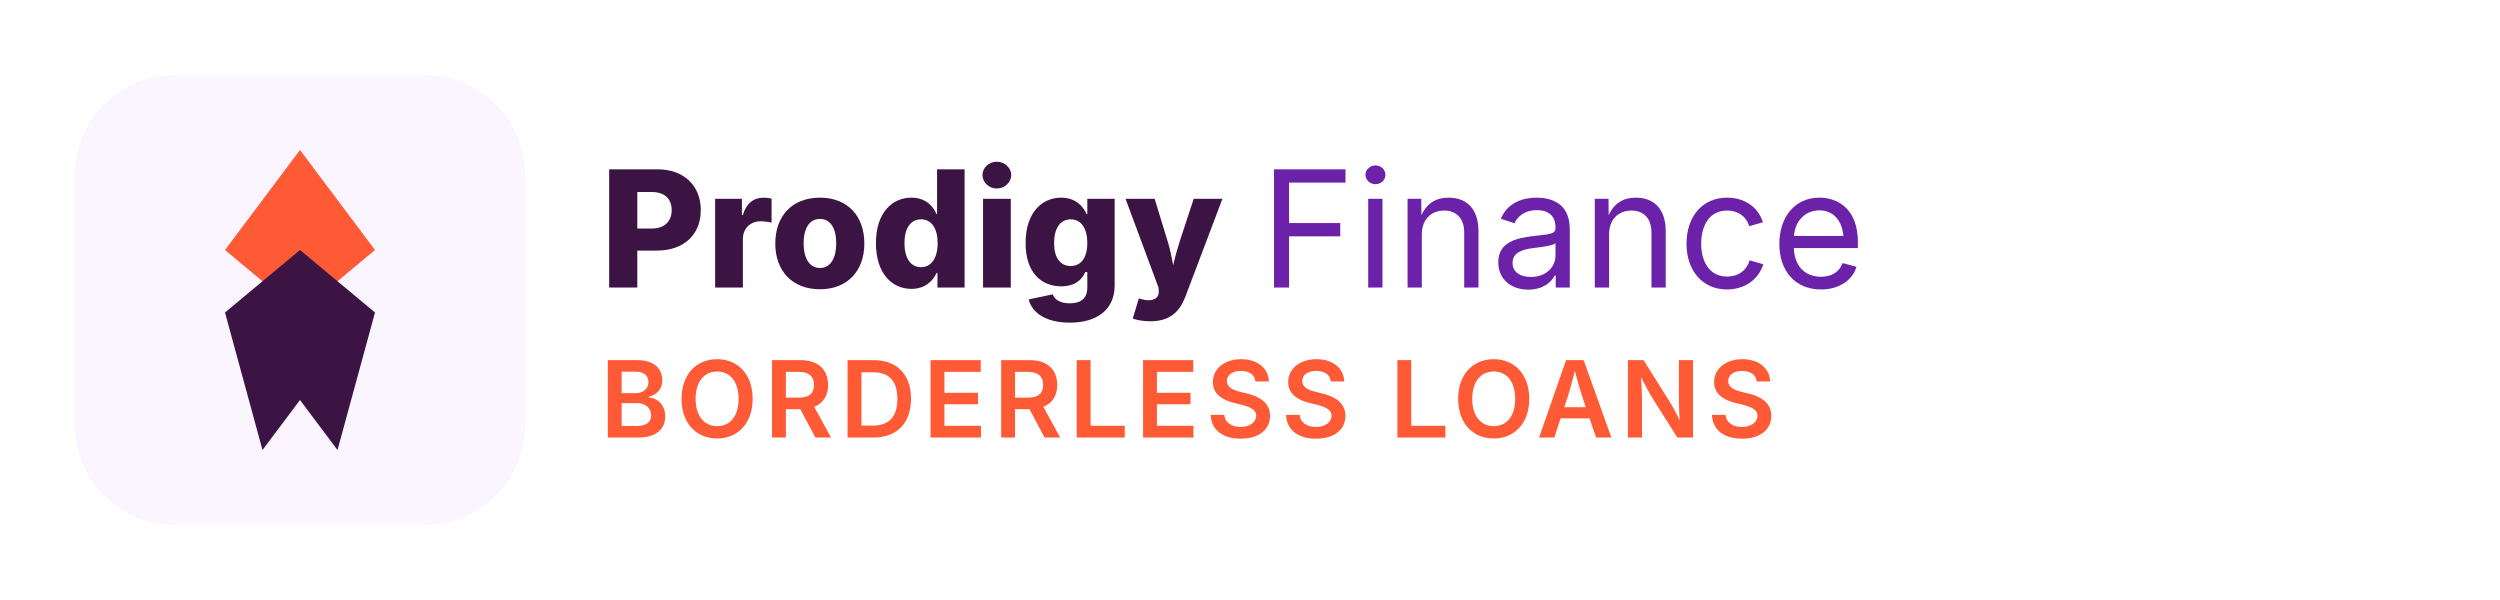
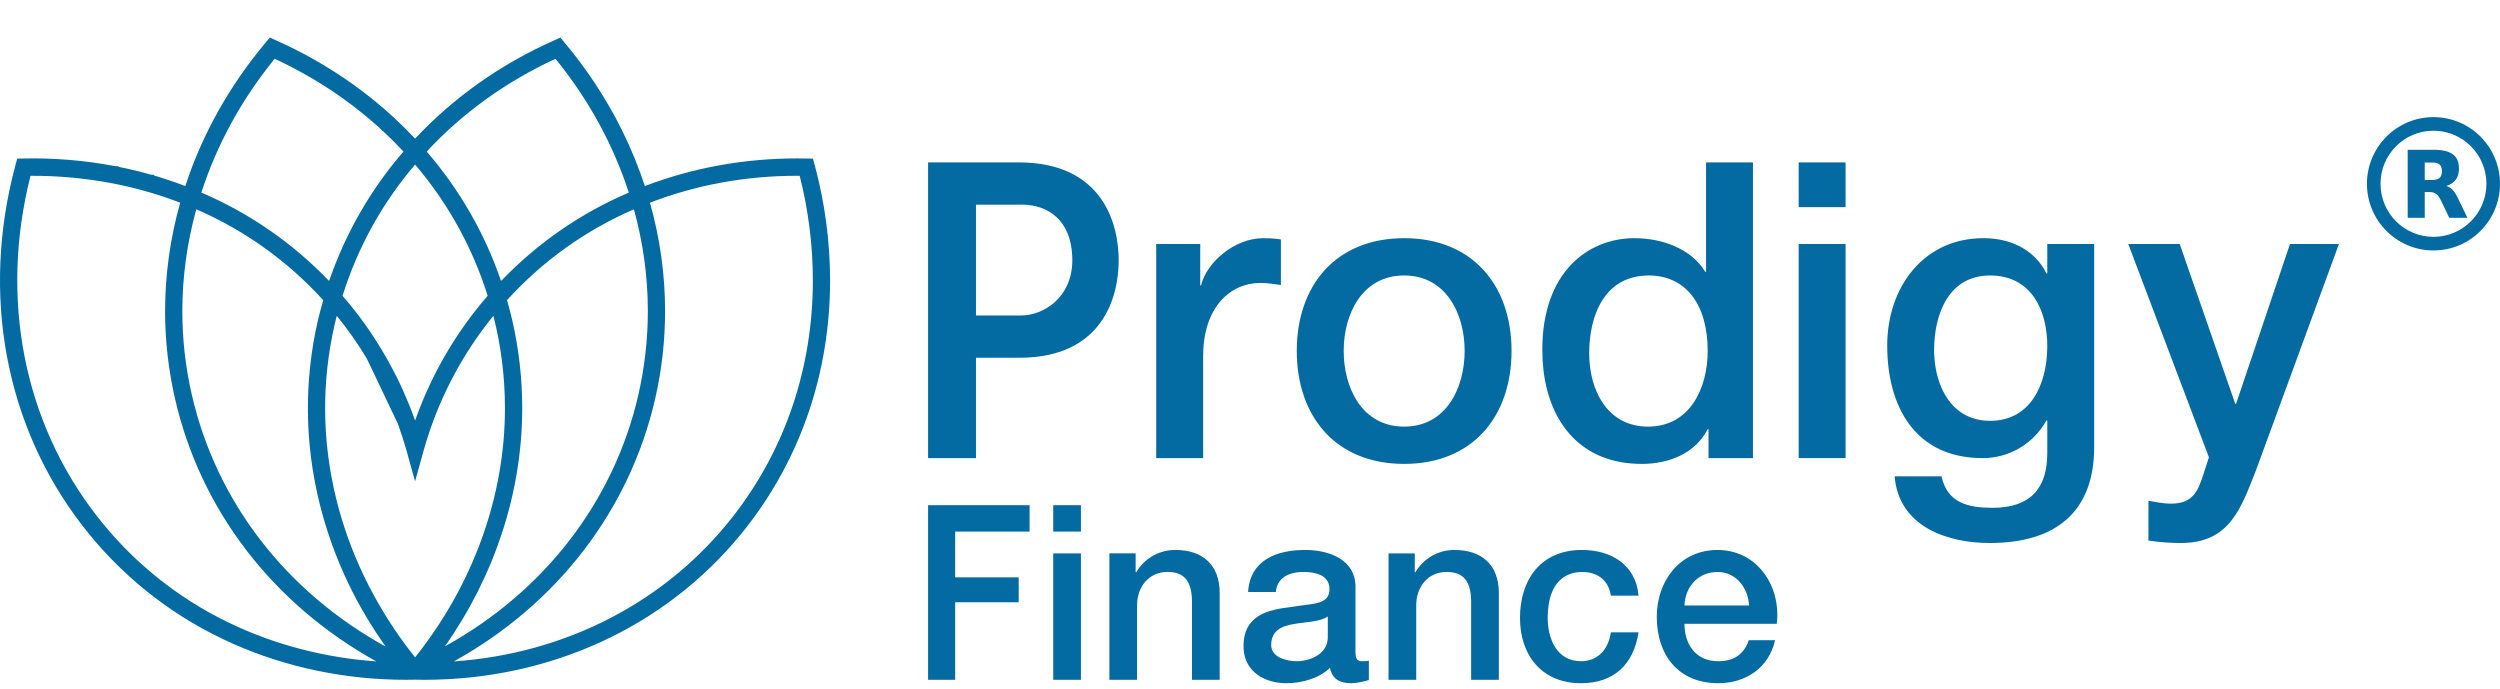
- <svg xmlns="http://www.w3.org/2000/svg" viewBox="0 0 200 48" width="200" height="48">
-   <g transform="translate(6, 6)">
-     <rect width="36" height="36" rx="8" fill="#FAF5FF" />
-     <path d="M18 6l6 8-6 5-6-5 6-8z" fill="#FF5A36" />
-     <path d="M12 19l6-5 6 5-3 11-3-4-3 4-3-11z" fill="#3B1443" />
-   </g>
-   <text x="48" y="23" font-family="system-ui, -apple-system, sans-serif" font-weight="800" font-size="13" fill="#3B1443">Prodigy <tspan font-weight="400" fill="#6B21A8">Finance</tspan>
-   </text>
-   <text x="48" y="35" font-family="system-ui, -apple-system, sans-serif" font-weight="600" font-size="8.5" fill="#FF5A36" letter-spacing="0.5">BORDERLESS LOANS</text>
+ <svg xmlns="http://www.w3.org/2000/svg" width="635" height="175" viewBox="0 0 635 175" fill="none">
+   <path fill-rule="evenodd" clip-rule="evenodd" d="M594.09 61.971H581.657L567.958 102.578H567.754L553.644 61.971H540.578L561.064 116.148L559.705 120.36C558.242 124.985 556.883 127.93 551.348 127.93C549.467 127.93 547.579 127.509 545.702 127.195V137.296C548.434 137.717 551.194 137.926 553.958 137.922C566.395 137.922 569.213 129.089 573.078 119.305L594.09 61.971ZM531.921 113.517V61.971H520.01V69.44H519.799C516.767 63.339 510.602 60.495 503.812 60.495C488.446 60.495 479.353 73.123 479.353 87.744C479.353 103.312 486.462 116.361 503.604 116.361C510.287 116.361 516.459 112.783 519.799 106.786H520.01V115.097C520.01 124.039 515.723 128.984 506.111 128.984C500.046 128.984 494.614 127.829 493.148 120.986H481.234C482.281 133.718 494.507 137.922 505.381 137.922C522.413 137.922 531.921 129.823 531.921 113.521V113.517ZM520.01 87.956L519.999 88.527C519.84 97.606 515.815 106.89 505.481 106.89C495.873 106.89 491.552 98.415 491.282 89.768C491.273 89.48 491.268 89.191 491.267 88.903C491.267 79.854 494.925 69.969 505.481 69.969C515.826 69.969 520.01 78.594 520.01 87.956ZM456.863 116.357H468.778V61.975H456.863V116.364V116.357ZM456.863 52.608H468.778V41.248H456.863V52.608ZM451.295 158.447C451.39 157.674 451.44 156.897 451.443 156.118C451.443 147.396 445.486 139.689 436.24 139.689C426.74 139.689 420.819 147.516 420.819 156.647C420.819 166.52 426.429 173.538 436.429 173.538C443.401 173.538 449.322 169.625 450.865 162.607H444.201C442.968 166.148 440.498 167.948 436.426 167.948C430.565 167.948 427.851 163.475 427.851 158.444H451.295V158.447ZM444.26 153.788H427.851C428.036 149.007 431.368 145.279 436.24 145.279C440.991 145.279 444.016 149.316 444.264 153.788H444.26ZM433.967 116.361H445.249V41.248H433.338V69.019H433.127C429.469 63.022 421.945 60.499 415.151 60.499C403.344 60.499 391.747 69.123 391.747 88.799C391.747 90.532 391.84 92.228 392.025 93.868C393.602 107.669 401.814 117.833 417.035 117.833C423.826 117.833 430.616 115.202 433.752 108.996H433.963V116.361H433.967ZM433.752 89.116C433.752 98.582 429.261 108.362 418.602 108.362C408.257 108.362 403.655 99.104 403.655 89.742C403.655 79.962 407.631 69.969 418.809 69.969C428.01 69.969 433.752 77.118 433.752 89.112V89.116ZM401.814 139.689C391.325 139.689 386.079 147.266 386.079 156.953C386.079 166.397 391.573 173.538 401.566 173.538C409.775 173.538 414.895 168.943 416.191 160.62H409.157C408.479 165.216 405.639 167.948 401.566 167.948C395.457 167.948 393.117 162.297 393.117 156.953C393.117 147.203 398.234 145.279 401.877 145.279C405.624 145.279 408.398 147.244 409.09 150.896C409.116 151.03 409.138 151.165 409.157 151.302H416.191C415.51 143.416 409.219 139.689 401.814 139.689ZM383.931 89.112C383.931 72.489 374.009 60.499 356.659 60.499C339.308 60.499 329.382 72.489 329.382 89.112C329.382 105.839 339.308 117.829 356.659 117.829C374.005 117.829 383.931 105.839 383.931 89.112ZM372.02 89.112C372.02 98.579 367.318 108.362 356.655 108.362C345.999 108.362 341.297 98.579 341.297 89.112C341.297 79.749 345.999 69.969 356.659 69.969C367.318 69.969 372.02 79.749 372.02 89.112ZM320.222 71.859C321.895 71.859 323.676 72.176 325.346 72.385V60.812C324.298 60.708 323.569 60.499 320.855 60.499C313.535 60.499 306.43 66.704 305.071 72.489H304.86V61.971H293.679V116.364H305.597V90.483C305.597 78.49 312.073 71.863 320.222 71.863V71.859ZM298.018 139.7C296.094 139.773 294.22 140.333 292.57 141.33C290.919 142.327 289.545 143.728 288.577 145.402L288.451 145.279V140.553H281.786V172.663H288.821V153.721C288.821 149.003 291.846 145.276 296.533 145.276C298.466 145.276 299.925 145.749 300.947 146.767C302.105 147.929 302.698 149.797 302.761 152.476V172.663H309.799V150.617C309.799 143.412 305.419 139.685 298.507 139.685C298.344 139.685 298.181 139.685 298.018 139.696V139.7ZM284.148 66.156C284.148 56.794 280.076 41.248 258.753 41.248H235.734V116.364H247.897V90.864H258.967C280.098 90.864 284.145 75.389 284.145 66.16L284.148 66.156ZM272.371 66.052C272.371 75.519 265.162 80.129 259.308 80.129H247.897V51.979H259.519C266.184 51.979 271.974 55.892 272.348 65.087C272.363 65.404 272.371 65.724 272.371 66.056V66.052ZM189.793 133.681C203.567 115.94 210.846 94.326 210.842 71.177C210.824 61.283 209.507 51.435 206.925 41.889L206.492 40.294L204.851 40.264C204.074 40.246 203.296 40.238 202.515 40.238C189.016 40.238 176.005 42.601 163.798 47.26C160.691 37.839 156.314 28.891 150.791 20.667C148.521 17.275 146.033 13.958 143.386 10.809L142.338 9.545L140.838 10.216C127.195 16.28 115.298 24.685 105.435 35.214C103.732 33.397 101.966 31.64 100.14 29.948L99.918 29.746C96.706 26.793 93.318 24.04 89.773 21.502L89.444 21.26C83.353 16.939 76.85 13.24 70.031 10.216L68.536 9.545L67.477 10.809C58.254 21.808 51.393 34.062 47.065 47.26C44.484 46.273 41.866 45.391 39.215 44.614L38.971 44.372H38.364C35.698 43.611 32.958 42.948 30.207 42.396L30.029 42.221H29.374L29.215 42.195C21.568 40.739 13.792 40.09 6.011 40.257L4.371 40.294L3.941 41.886C-4.922 74.785 1.324 108.243 21.069 133.681C30.46 145.807 42.528 155.565 56.317 162.178L56.765 162.398H56.773C70.031 168.719 84.978 172.238 100.188 172.629L100.181 172.64H100.67C102.247 172.677 103.802 172.677 105.431 172.64H105.483C107.103 172.681 108.724 172.681 110.344 172.64H110.722L110.715 172.629C142.434 171.813 171.132 157.721 189.801 133.681H189.793ZM92.406 146.237C89.429 140.016 87.089 133.506 85.423 126.808C81.779 112.03 81.639 97.08 85.012 82.37C85.171 81.661 85.349 80.938 85.534 80.208C88.337 83.656 90.896 87.299 93.191 91.11L101.066 107.647C101.918 110.002 102.673 112.369 103.321 114.691L105.424 122.265L107.534 114.691C111.026 102.08 117.083 90.338 125.321 80.208C127.272 87.88 128.259 95.769 128.257 103.689C128.257 126.133 120.171 148.503 105.428 166.964C100.316 160.578 95.947 153.623 92.406 146.237ZM45.776 51.483C43.233 60.453 41.939 69.735 41.929 79.064C41.937 86.544 42.785 94 44.458 101.288C50.952 129.618 69.361 153.472 95.586 167.996C82.487 167.076 69.72 163.747 58.294 158.239L58.257 158.224L57.78 157.985H57.765C44.769 151.668 33.395 142.422 24.524 130.964C5.956 107.047 -0.12 75.676 7.751 44.655C14.615 44.621 21.467 45.239 28.215 46.5L28.9 46.634C31.603 47.167 34.295 47.808 36.916 48.546L37.682 48.766H37.69C40.422 49.558 43.12 50.465 45.776 51.487V51.483ZM49.86 53.16C62.112 58.471 73.104 66.343 82.105 76.253C81.613 77.979 81.128 79.708 80.743 81.378C77.218 96.771 77.362 112.414 81.172 127.874C82.912 134.864 85.355 141.658 88.463 148.149C91.128 153.74 94.335 159.103 97.952 164.228C72.701 150.322 54.959 127.468 48.727 100.289C47.123 93.328 46.313 86.206 46.313 79.06C46.309 70.372 47.502 61.669 49.86 53.156V53.16ZM102.484 38.494C94.162 48.108 87.758 59.246 83.623 71.3L83.564 71.229L83.538 71.315C74.342 61.734 63.325 54.115 51.141 48.911C55.118 36.653 61.375 25.237 69.765 14.931C75.775 17.709 81.52 21.036 86.926 24.871L87.222 25.087C90.584 27.499 93.813 30.119 96.823 32.877L97.038 33.168L97.26 33.28C99.067 34.957 100.818 36.705 102.48 38.494H102.484ZM105.431 41.804C113.758 51.541 120.03 62.881 123.866 75.135C122.707 76.477 121.578 77.834 120.519 79.198C114.049 87.531 108.955 96.859 105.431 106.823L105.191 106.137C101.679 96.428 96.671 87.336 90.351 79.194C89.27 77.813 88.154 76.461 87.004 75.139C90.835 62.883 97.105 51.541 105.431 41.804ZM159.729 48.915C147.562 54.108 136.557 61.712 127.369 71.274L127.346 71.181L127.243 71.3C123.107 59.247 116.703 48.109 108.382 38.494C117.527 28.666 128.513 20.753 141.098 14.931C143.249 17.574 145.281 20.328 147.162 23.134C152.512 31.103 156.741 39.779 159.729 48.915ZM164.553 79.06C164.546 86.206 163.738 93.329 162.143 100.293C155.915 127.43 138.206 150.266 113.003 164.176C125.725 146.081 132.645 124.929 132.645 103.692C132.648 96.204 131.797 88.698 130.123 81.378C129.719 79.654 129.271 77.94 128.779 76.238C137.776 66.332 148.762 58.465 161.01 53.16C163.365 61.669 164.557 70.372 164.553 79.064V79.06ZM206.466 71.177C206.466 93.331 199.509 114.005 186.346 130.967C169.411 152.778 143.815 166.028 115.269 168C141.498 153.479 159.914 129.622 166.412 101.285C168.082 93.994 168.929 86.522 168.933 79.06C168.933 69.805 167.645 60.536 165.09 51.483C176.875 46.947 189.46 44.647 202.519 44.647H203.119C205.34 53.41 206.462 62.325 206.462 71.177H206.466ZM261.522 128.325H235.734V172.666H242.613V152.98H258.745V146.644H242.613V135.03H261.518V128.321L261.522 128.325ZM267.52 135.034H274.555V128.325H267.52V135.034ZM267.52 172.666H274.555V140.557H267.52V172.666ZM315.853 164.161C315.853 164.355 315.857 164.549 315.868 164.739C316.175 170.624 321.211 173.538 326.772 173.538C330.533 173.538 335.036 172.357 337.813 169.625C338.368 172.547 340.408 173.538 343.244 173.538C344.414 173.538 346.639 173.102 347.687 172.73V167.825C347.179 167.909 346.665 167.95 346.151 167.948H345.958C344.662 167.948 344.292 167.266 344.292 165.525V149.007C344.292 142.234 337.753 139.689 331.522 139.689C324.487 139.689 317.515 142.111 317.023 150.374H324.058C324.365 146.893 327.142 145.279 331.093 145.279C333.925 145.279 337.69 145.962 337.69 149.625C337.69 153.788 333.188 153.229 328.127 154.161C322.203 154.843 315.853 156.148 315.853 164.161ZM322.884 163.852C322.884 160.125 325.602 159.006 328.623 158.507C331.707 157.948 335.102 158.011 337.261 156.584V161.861C337.261 166.334 332.448 167.948 329.363 167.948C326.894 167.948 322.884 167.016 322.884 163.848V163.852ZM359.354 140.557H352.689V172.666H359.724V153.725C359.724 149.007 362.745 145.279 367.436 145.279C371.572 145.279 373.546 147.452 373.668 152.48V172.666H380.703V150.62C380.703 143.416 376.323 139.689 369.41 139.689C369.247 139.689 369.084 139.689 368.921 139.7C367.922 139.737 366.959 139.901 366.048 140.181C363.284 141.027 360.937 142.89 359.476 145.399L359.354 145.279V140.553V140.557Z" fill="#036AA2" />
+   <path fill-rule="evenodd" clip-rule="evenodd" d="M618.102 60.16C625.53 60.16 631.551 54.125 631.551 46.682C631.551 39.238 625.53 33.203 618.102 33.203C610.674 33.203 604.653 39.238 604.653 46.682C604.653 54.125 610.674 60.16 618.102 60.16ZM618.102 63.616C627.435 63.616 635 56.034 635 46.682C635 37.329 627.435 29.748 618.102 29.748C608.77 29.748 601.204 37.329 601.204 46.682C601.204 56.034 608.77 63.616 618.102 63.616Z" fill="#036AA2" />
+   <path d="M617.711 45.718C618.607 45.718 619.259 45.533 619.65 45.181C620.041 44.846 620.253 44.276 620.253 43.472C620.253 42.684 620.041 42.131 619.65 41.779C619.259 41.444 618.607 41.276 617.711 41.276H615.885V45.718H617.711ZM615.885 48.785V55.321H611.55V38.042H618.167C620.384 38.042 621.997 38.427 623.024 39.198C624.067 39.952 624.572 41.159 624.572 42.818C624.572 43.958 624.311 44.897 623.774 45.634C623.236 46.355 622.437 46.908 621.345 47.243C621.948 47.394 622.47 47.712 622.942 48.198C623.415 48.684 623.888 49.422 624.36 50.428L626.724 55.321H622.111L620.058 51.031C619.65 50.176 619.226 49.573 618.803 49.271C618.379 48.953 617.809 48.785 617.108 48.785H615.885Z" fill="#036AA2" />
</svg>
